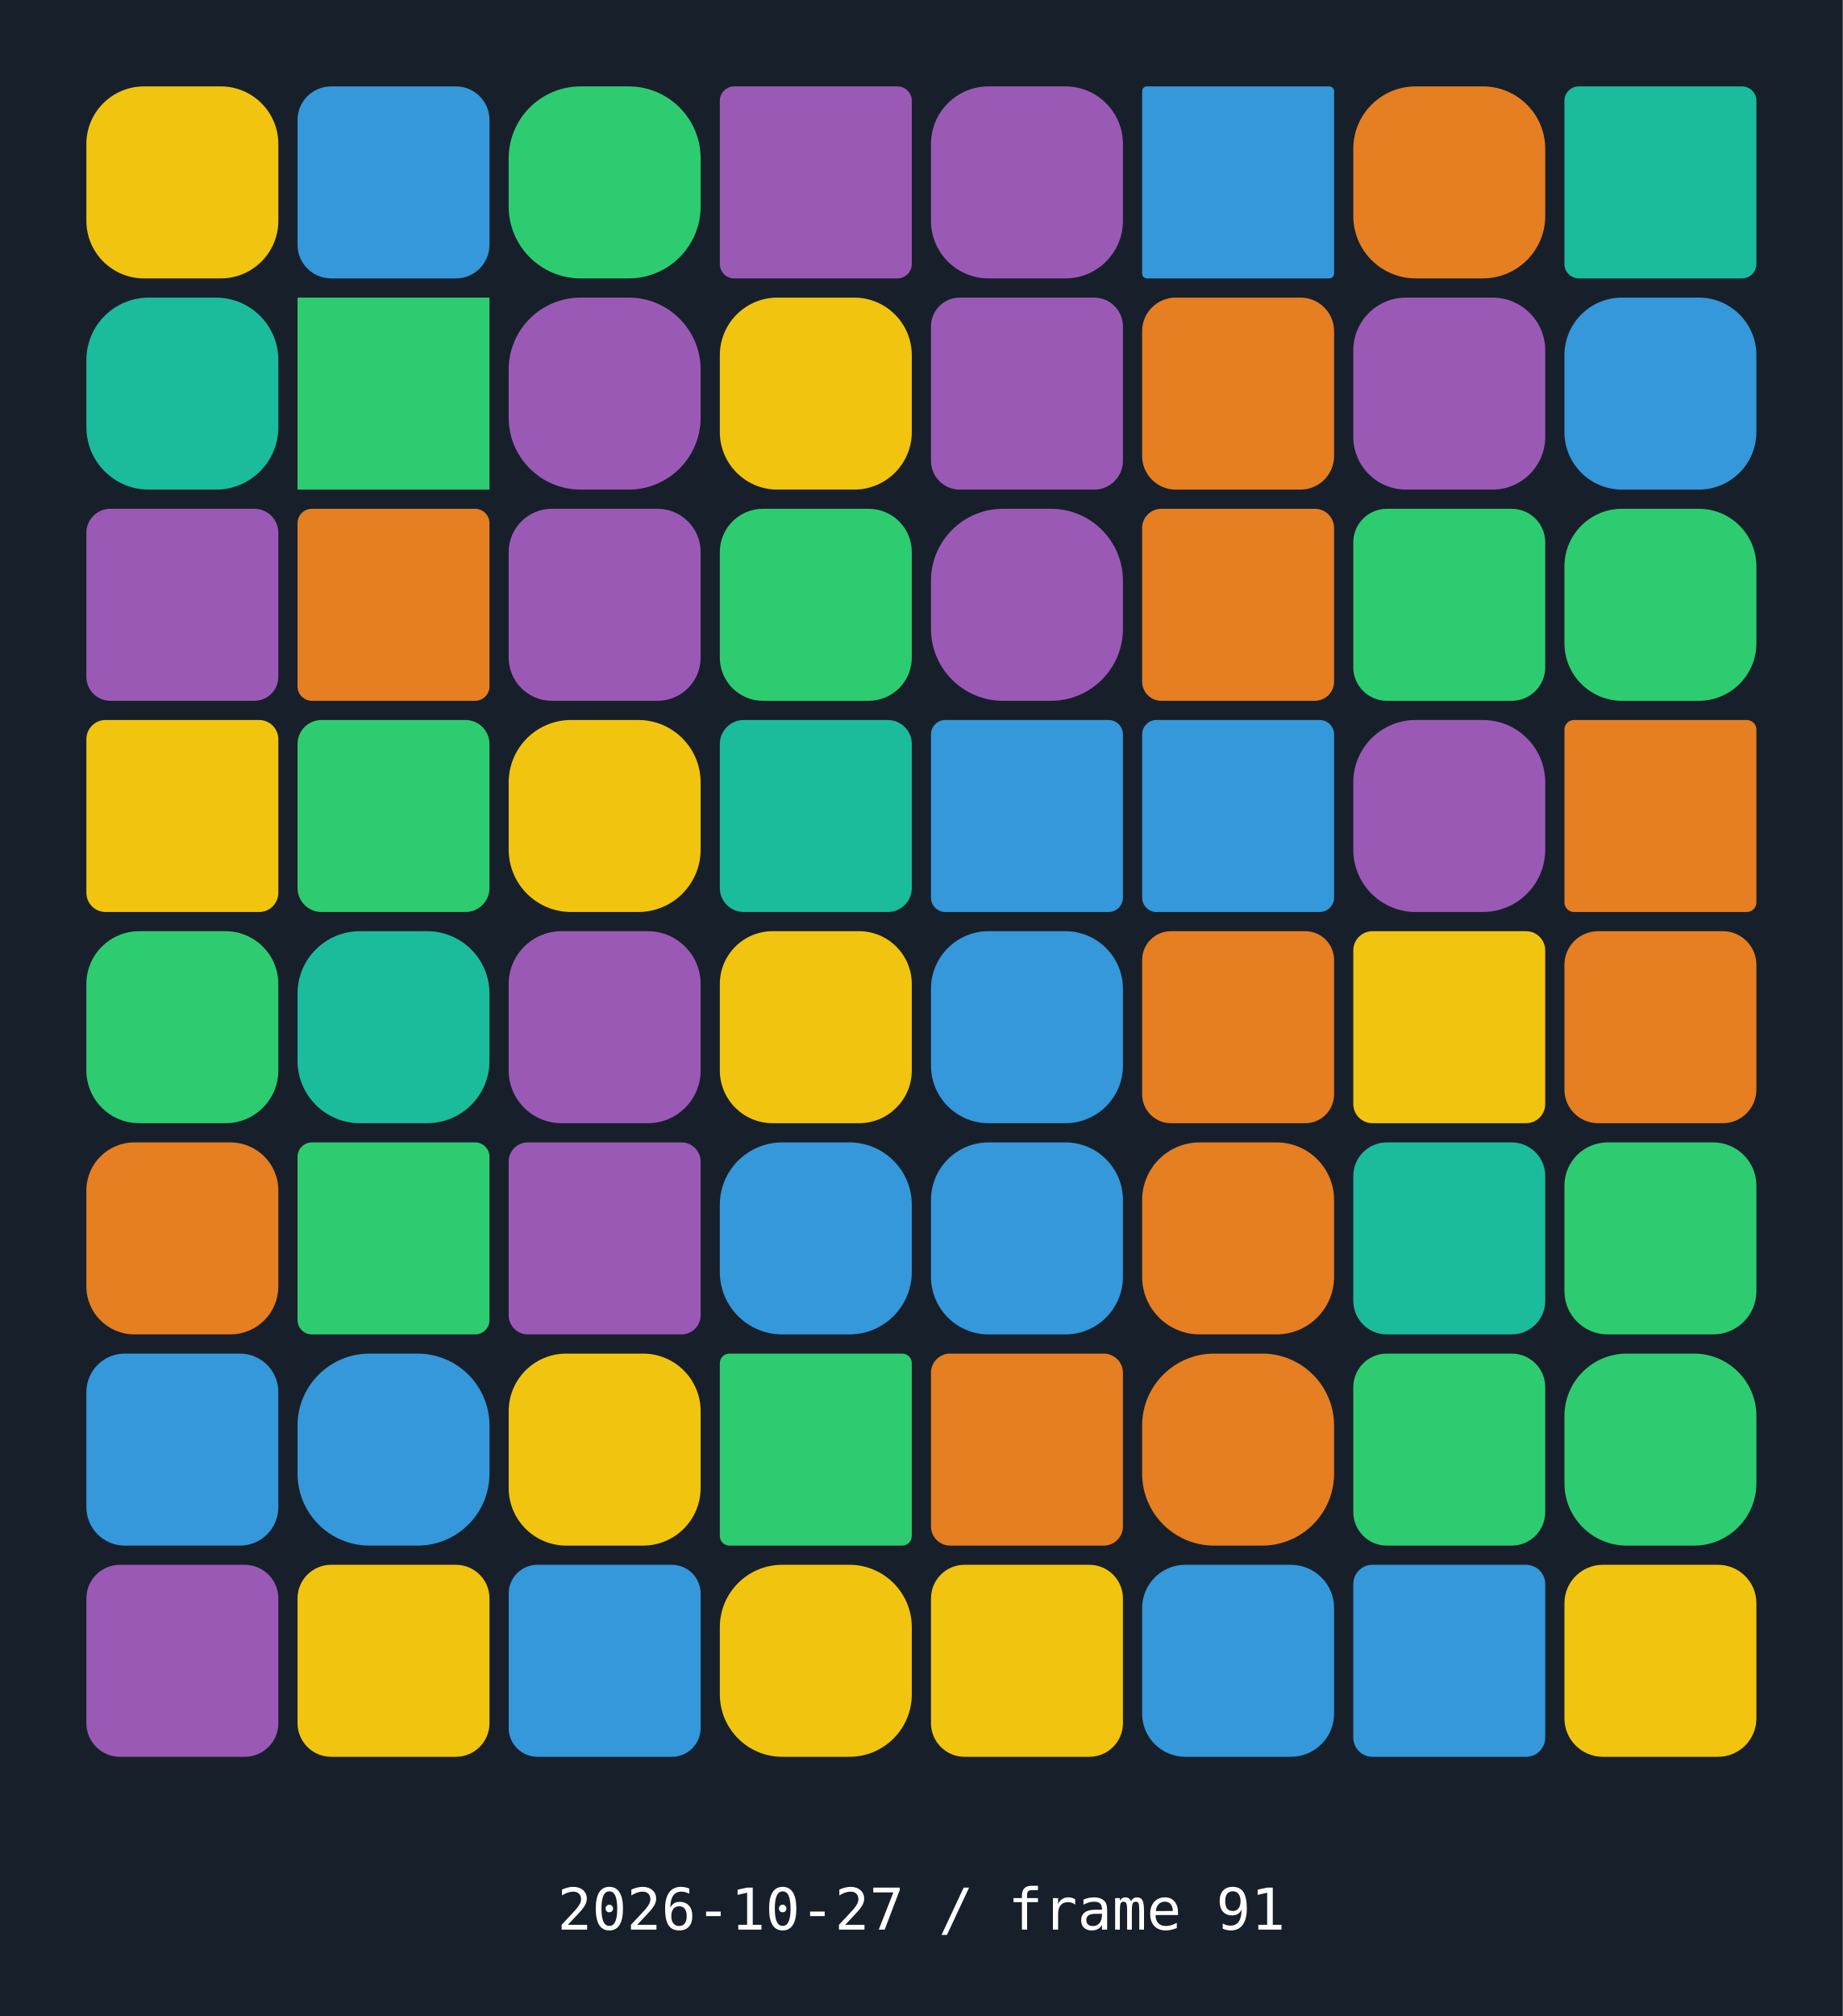
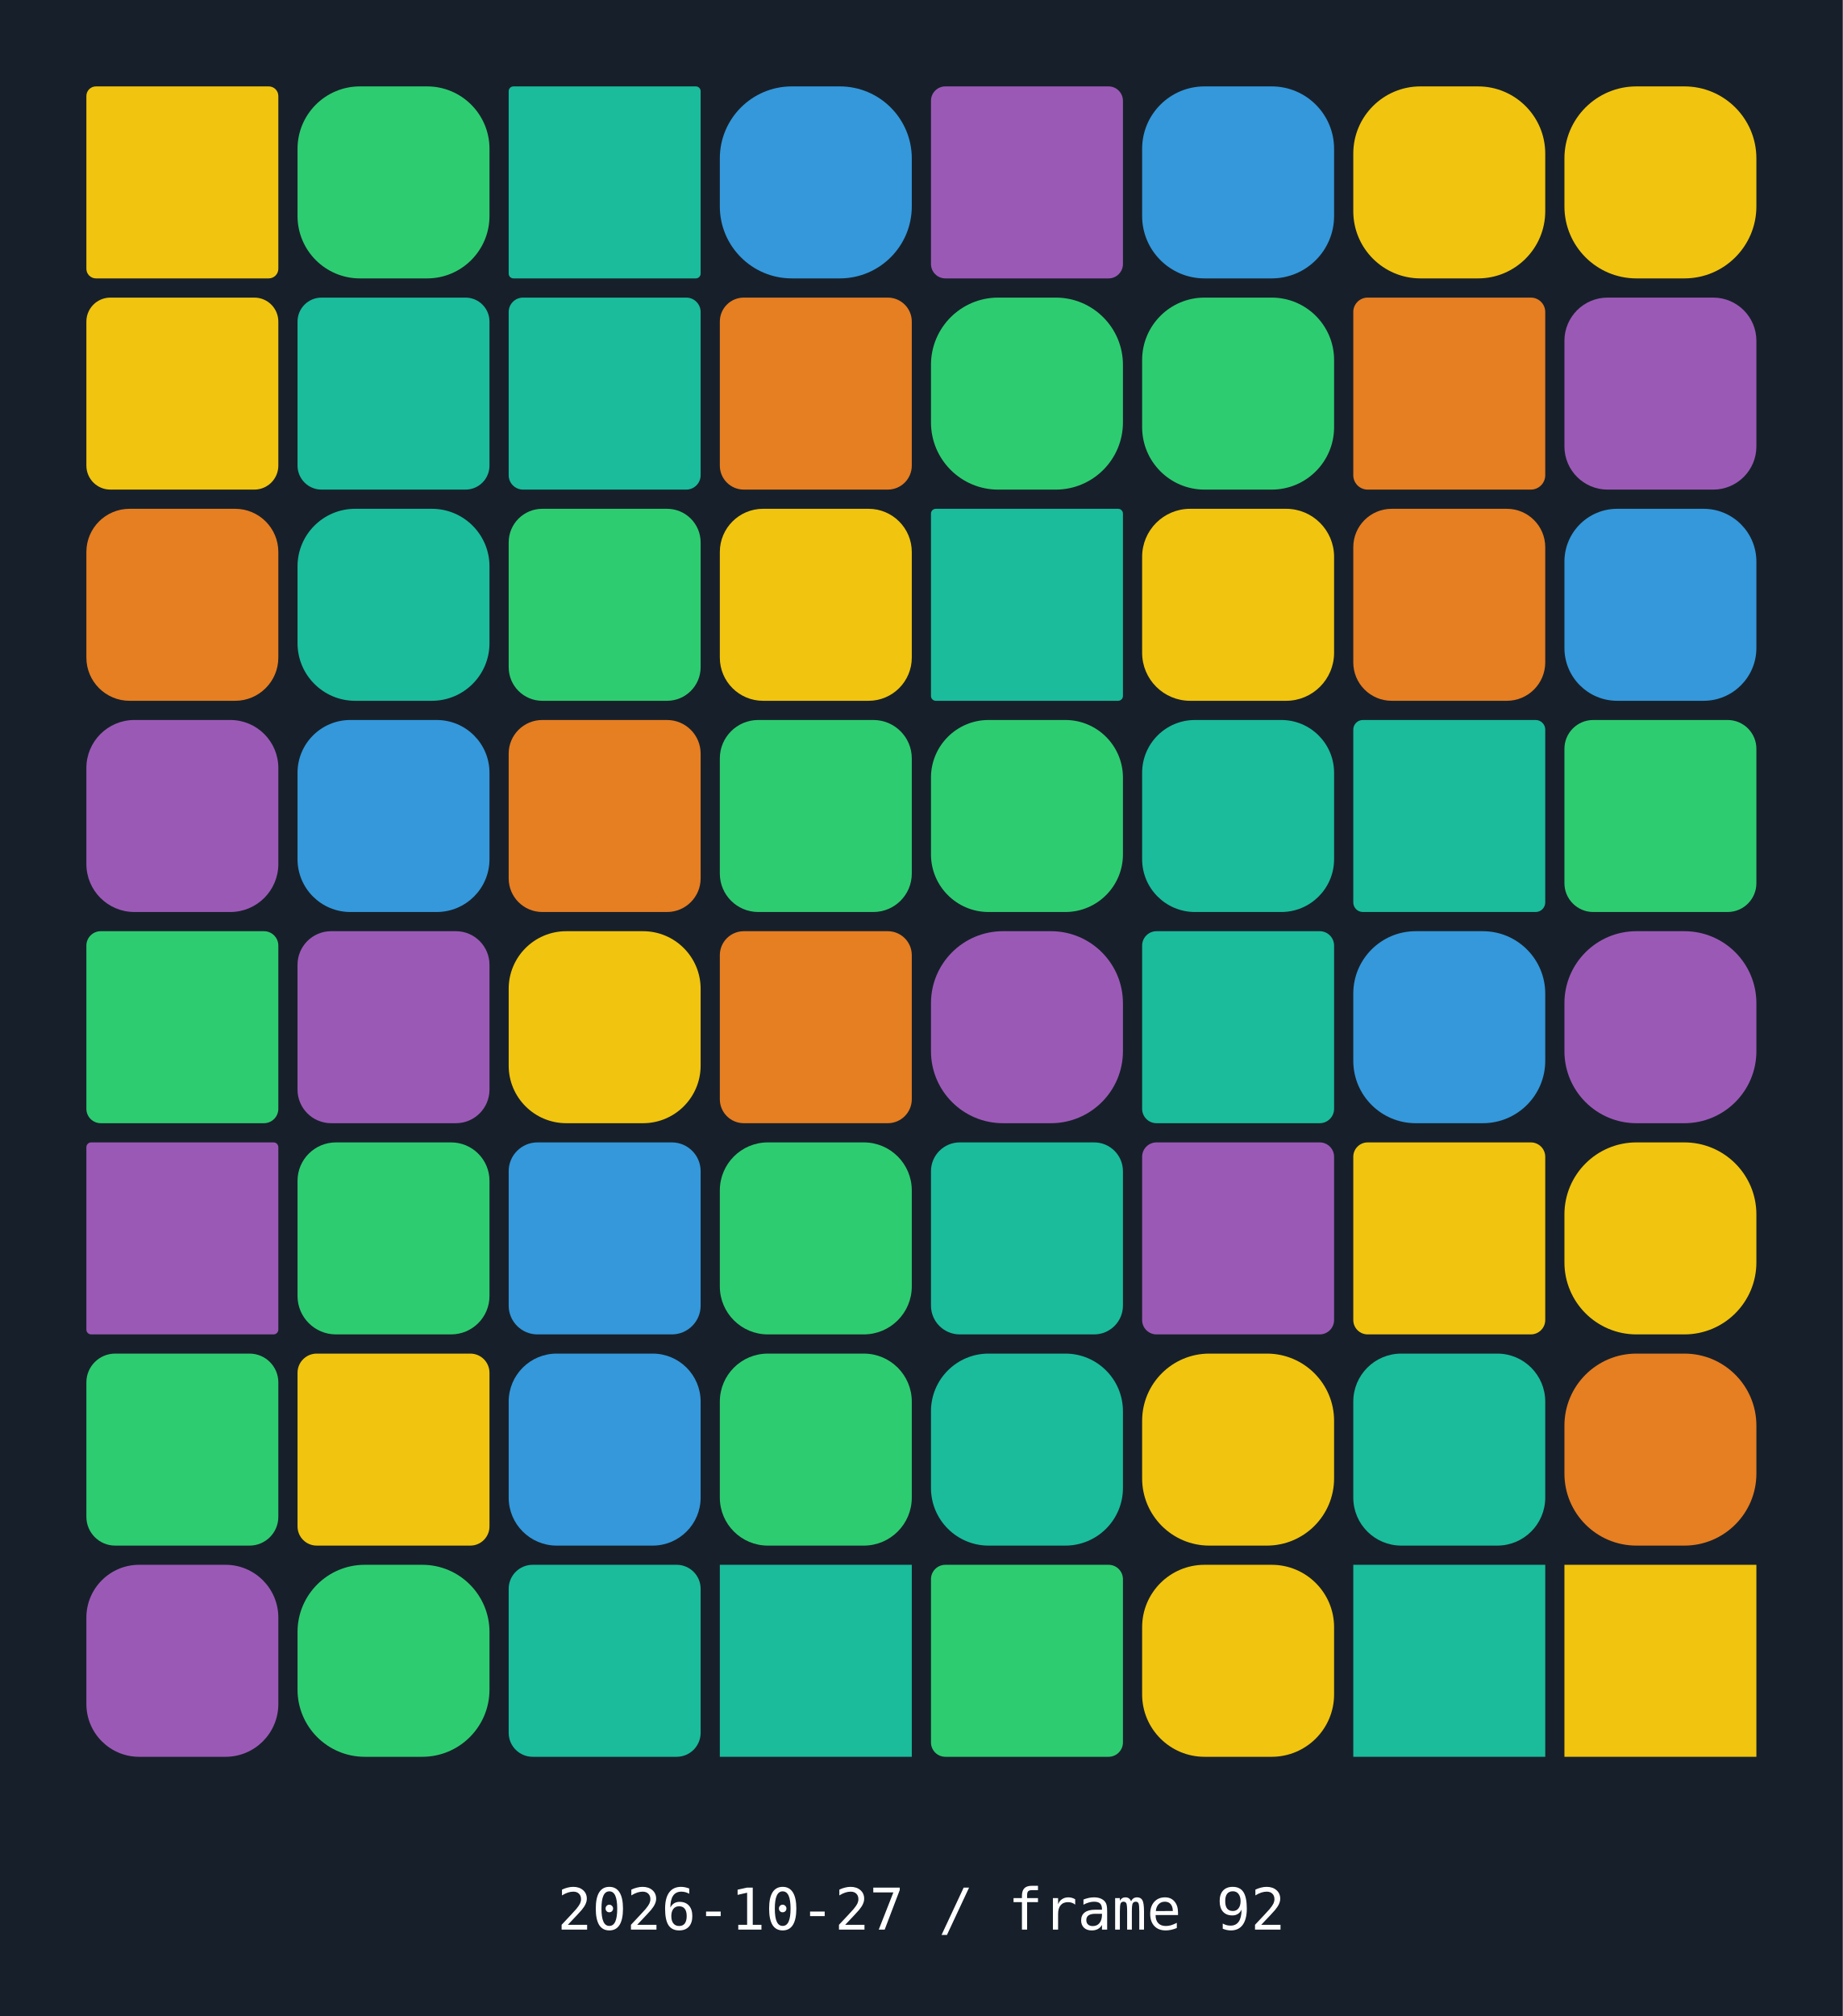
<svg xmlns="http://www.w3.org/2000/svg" width="384" height="420" viewBox="0 0 384 420">
  <rect width="384" height="420" fill="#17202a" />
-   <rect x="18" y="18" width="40" height="40" rx="12" fill="#f1c40f" />
-   <rect x="62" y="18" width="40" height="40" rx="7" fill="#3498db" />
-   <rect x="106" y="18" width="40" height="40" rx="15" fill="#2ecc71" />
-   <rect x="150" y="18" width="40" height="40" rx="3" fill="#9b59b6" />
-   <rect x="194" y="18" width="40" height="40" rx="12" fill="#9b59b6" />
-   <rect x="238" y="18" width="40" height="40" rx="1" fill="#3498db" />
-   <rect x="282" y="18" width="40" height="40" rx="13" fill="#e67e22" />
-   <rect x="326" y="18" width="40" height="40" rx="3" fill="#1abc9c" />
-   <rect x="18" y="62" width="40" height="40" rx="13" fill="#1abc9c" />
-   <rect x="62" y="62" width="40" height="40" rx="0" fill="#2ecc71" />
-   <rect x="106" y="62" width="40" height="40" rx="15" fill="#9b59b6" />
-   <rect x="150" y="62" width="40" height="40" rx="12" fill="#f1c40f" />
-   <rect x="194" y="62" width="40" height="40" rx="6" fill="#9b59b6" />
-   <rect x="238" y="62" width="40" height="40" rx="7" fill="#e67e22" />
-   <rect x="282" y="62" width="40" height="40" rx="11" fill="#9b59b6" />
-   <rect x="326" y="62" width="40" height="40" rx="12" fill="#3498db" />
-   <rect x="18" y="106" width="40" height="40" rx="5" fill="#9b59b6" />
-   <rect x="62" y="106" width="40" height="40" rx="3" fill="#e67e22" />
-   <rect x="106" y="106" width="40" height="40" rx="9" fill="#9b59b6" />
-   <rect x="150" y="106" width="40" height="40" rx="9" fill="#2ecc71" />
-   <rect x="194" y="106" width="40" height="40" rx="15" fill="#9b59b6" />
-   <rect x="238" y="106" width="40" height="40" rx="4" fill="#e67e22" />
-   <rect x="282" y="106" width="40" height="40" rx="7" fill="#2ecc71" />
-   <rect x="326" y="106" width="40" height="40" rx="12" fill="#2ecc71" />
-   <rect x="18" y="150" width="40" height="40" rx="4" fill="#f1c40f" />
-   <rect x="62" y="150" width="40" height="40" rx="5" fill="#2ecc71" />
-   <rect x="106" y="150" width="40" height="40" rx="13" fill="#f1c40f" />
-   <rect x="150" y="150" width="40" height="40" rx="5" fill="#1abc9c" />
-   <rect x="194" y="150" width="40" height="40" rx="3" fill="#3498db" />
-   <rect x="238" y="150" width="40" height="40" rx="3" fill="#3498db" />
-   <rect x="282" y="150" width="40" height="40" rx="13" fill="#9b59b6" />
-   <rect x="326" y="150" width="40" height="40" rx="2" fill="#e67e22" />
-   <rect x="18" y="194" width="40" height="40" rx="11" fill="#2ecc71" />
-   <rect x="62" y="194" width="40" height="40" rx="13" fill="#1abc9c" />
-   <rect x="106" y="194" width="40" height="40" rx="11" fill="#9b59b6" />
-   <rect x="150" y="194" width="40" height="40" rx="11" fill="#f1c40f" />
-   <rect x="194" y="194" width="40" height="40" rx="12" fill="#3498db" />
-   <rect x="238" y="194" width="40" height="40" rx="6" fill="#e67e22" />
-   <rect x="282" y="194" width="40" height="40" rx="4" fill="#f1c40f" />
-   <rect x="326" y="194" width="40" height="40" rx="7" fill="#e67e22" />
-   <rect x="18" y="238" width="40" height="40" rx="10" fill="#e67e22" />
-   <rect x="62" y="238" width="40" height="40" rx="3" fill="#2ecc71" />
-   <rect x="106" y="238" width="40" height="40" rx="4" fill="#9b59b6" />
-   <rect x="150" y="238" width="40" height="40" rx="13" fill="#3498db" />
-   <rect x="194" y="238" width="40" height="40" rx="12" fill="#3498db" />
-   <rect x="238" y="238" width="40" height="40" rx="12" fill="#e67e22" />
-   <rect x="282" y="238" width="40" height="40" rx="7" fill="#1abc9c" />
-   <rect x="326" y="238" width="40" height="40" rx="9" fill="#2ecc71" />
-   <rect x="18" y="282" width="40" height="40" rx="8" fill="#3498db" />
-   <rect x="62" y="282" width="40" height="40" rx="15" fill="#3498db" />
-   <rect x="106" y="282" width="40" height="40" rx="12" fill="#f1c40f" />
-   <rect x="150" y="282" width="40" height="40" rx="2" fill="#2ecc71" />
-   <rect x="194" y="282" width="40" height="40" rx="4" fill="#e67e22" />
-   <rect x="238" y="282" width="40" height="40" rx="15" fill="#e67e22" />
-   <rect x="282" y="282" width="40" height="40" rx="7" fill="#2ecc71" />
-   <rect x="326" y="282" width="40" height="40" rx="13" fill="#2ecc71" />
-   <rect x="18" y="326" width="40" height="40" rx="7" fill="#9b59b6" />
-   <rect x="62" y="326" width="40" height="40" rx="7" fill="#f1c40f" />
-   <rect x="106" y="326" width="40" height="40" rx="6" fill="#3498db" />
-   <rect x="150" y="326" width="40" height="40" rx="13" fill="#f1c40f" />
-   <rect x="194" y="326" width="40" height="40" rx="7" fill="#f1c40f" />
-   <rect x="238" y="326" width="40" height="40" rx="9" fill="#3498db" />
-   <rect x="282" y="326" width="40" height="40" rx="4" fill="#3498db" />
-   <rect x="326" y="326" width="40" height="40" rx="8" fill="#f1c40f" />
-   <text x="192" y="402" text-anchor="middle" fill="#ffffff" font-family="monospace">2026-10-27 / frame 91</text>
+   <rect x="18" y="18" width="40" height="40" rx="2" fill="#f1c40f" />
+   <rect x="62" y="18" width="40" height="40" rx="13" fill="#2ecc71" />
+   <rect x="106" y="18" width="40" height="40" rx="1" fill="#1abc9c" />
+   <rect x="150" y="18" width="40" height="40" rx="15" fill="#3498db" />
+   <rect x="194" y="18" width="40" height="40" rx="3" fill="#9b59b6" />
+   <rect x="238" y="18" width="40" height="40" rx="13" fill="#3498db" />
+   <rect x="282" y="18" width="40" height="40" rx="14" fill="#f1c40f" />
+   <rect x="326" y="18" width="40" height="40" rx="15" fill="#f1c40f" />
+   <rect x="18" y="62" width="40" height="40" rx="5" fill="#f1c40f" />
+   <rect x="62" y="62" width="40" height="40" rx="5" fill="#1abc9c" />
+   <rect x="106" y="62" width="40" height="40" rx="3" fill="#1abc9c" />
+   <rect x="150" y="62" width="40" height="40" rx="5" fill="#e67e22" />
+   <rect x="194" y="62" width="40" height="40" rx="14" fill="#2ecc71" />
+   <rect x="238" y="62" width="40" height="40" rx="13" fill="#2ecc71" />
+   <rect x="282" y="62" width="40" height="40" rx="3" fill="#e67e22" />
+   <rect x="326" y="62" width="40" height="40" rx="9" fill="#9b59b6" />
+   <rect x="18" y="106" width="40" height="40" rx="9" fill="#e67e22" />
+   <rect x="62" y="106" width="40" height="40" rx="12" fill="#1abc9c" />
+   <rect x="106" y="106" width="40" height="40" rx="7" fill="#2ecc71" />
+   <rect x="150" y="106" width="40" height="40" rx="9" fill="#f1c40f" />
+   <rect x="194" y="106" width="40" height="40" rx="1" fill="#1abc9c" />
+   <rect x="238" y="106" width="40" height="40" rx="10" fill="#f1c40f" />
+   <rect x="282" y="106" width="40" height="40" rx="8" fill="#e67e22" />
+   <rect x="326" y="106" width="40" height="40" rx="11" fill="#3498db" />
+   <rect x="18" y="150" width="40" height="40" rx="10" fill="#9b59b6" />
+   <rect x="62" y="150" width="40" height="40" rx="11" fill="#3498db" />
+   <rect x="106" y="150" width="40" height="40" rx="7" fill="#e67e22" />
+   <rect x="150" y="150" width="40" height="40" rx="8" fill="#2ecc71" />
+   <rect x="194" y="150" width="40" height="40" rx="12" fill="#2ecc71" />
+   <rect x="238" y="150" width="40" height="40" rx="11" fill="#1abc9c" />
+   <rect x="282" y="150" width="40" height="40" rx="2" fill="#1abc9c" />
+   <rect x="326" y="150" width="40" height="40" rx="6" fill="#2ecc71" />
+   <rect x="18" y="194" width="40" height="40" rx="3" fill="#2ecc71" />
+   <rect x="62" y="194" width="40" height="40" rx="7" fill="#9b59b6" />
+   <rect x="106" y="194" width="40" height="40" rx="12" fill="#f1c40f" />
+   <rect x="150" y="194" width="40" height="40" rx="5" fill="#e67e22" />
+   <rect x="194" y="194" width="40" height="40" rx="15" fill="#9b59b6" />
+   <rect x="238" y="194" width="40" height="40" rx="3" fill="#1abc9c" />
+   <rect x="282" y="194" width="40" height="40" rx="13" fill="#3498db" />
+   <rect x="326" y="194" width="40" height="40" rx="15" fill="#9b59b6" />
+   <rect x="18" y="238" width="40" height="40" rx="1" fill="#9b59b6" />
+   <rect x="62" y="238" width="40" height="40" rx="8" fill="#2ecc71" />
+   <rect x="106" y="238" width="40" height="40" rx="6" fill="#3498db" />
+   <rect x="150" y="238" width="40" height="40" rx="10" fill="#2ecc71" />
+   <rect x="194" y="238" width="40" height="40" rx="6" fill="#1abc9c" />
+   <rect x="238" y="238" width="40" height="40" rx="3" fill="#9b59b6" />
+   <rect x="282" y="238" width="40" height="40" rx="3" fill="#f1c40f" />
+   <rect x="326" y="238" width="40" height="40" rx="15" fill="#f1c40f" />
+   <rect x="18" y="282" width="40" height="40" rx="6" fill="#2ecc71" />
+   <rect x="62" y="282" width="40" height="40" rx="4" fill="#f1c40f" />
+   <rect x="106" y="282" width="40" height="40" rx="10" fill="#3498db" />
+   <rect x="150" y="282" width="40" height="40" rx="10" fill="#2ecc71" />
+   <rect x="194" y="282" width="40" height="40" rx="12" fill="#1abc9c" />
+   <rect x="238" y="282" width="40" height="40" rx="14" fill="#f1c40f" />
+   <rect x="282" y="282" width="40" height="40" rx="10" fill="#1abc9c" />
+   <rect x="326" y="282" width="40" height="40" rx="15" fill="#e67e22" />
+   <rect x="18" y="326" width="40" height="40" rx="11" fill="#9b59b6" />
+   <rect x="62" y="326" width="40" height="40" rx="14" fill="#2ecc71" />
+   <rect x="106" y="326" width="40" height="40" rx="5" fill="#1abc9c" />
+   <rect x="150" y="326" width="40" height="40" rx="0" fill="#1abc9c" />
+   <rect x="194" y="326" width="40" height="40" rx="3" fill="#2ecc71" />
+   <rect x="238" y="326" width="40" height="40" rx="13" fill="#f1c40f" />
+   <rect x="282" y="326" width="40" height="40" rx="0" fill="#1abc9c" />
+   <rect x="326" y="326" width="40" height="40" rx="0" fill="#f1c40f" />
+   <text x="192" y="402" text-anchor="middle" fill="#ffffff" font-family="monospace">2026-10-27 / frame 92</text>
</svg>
